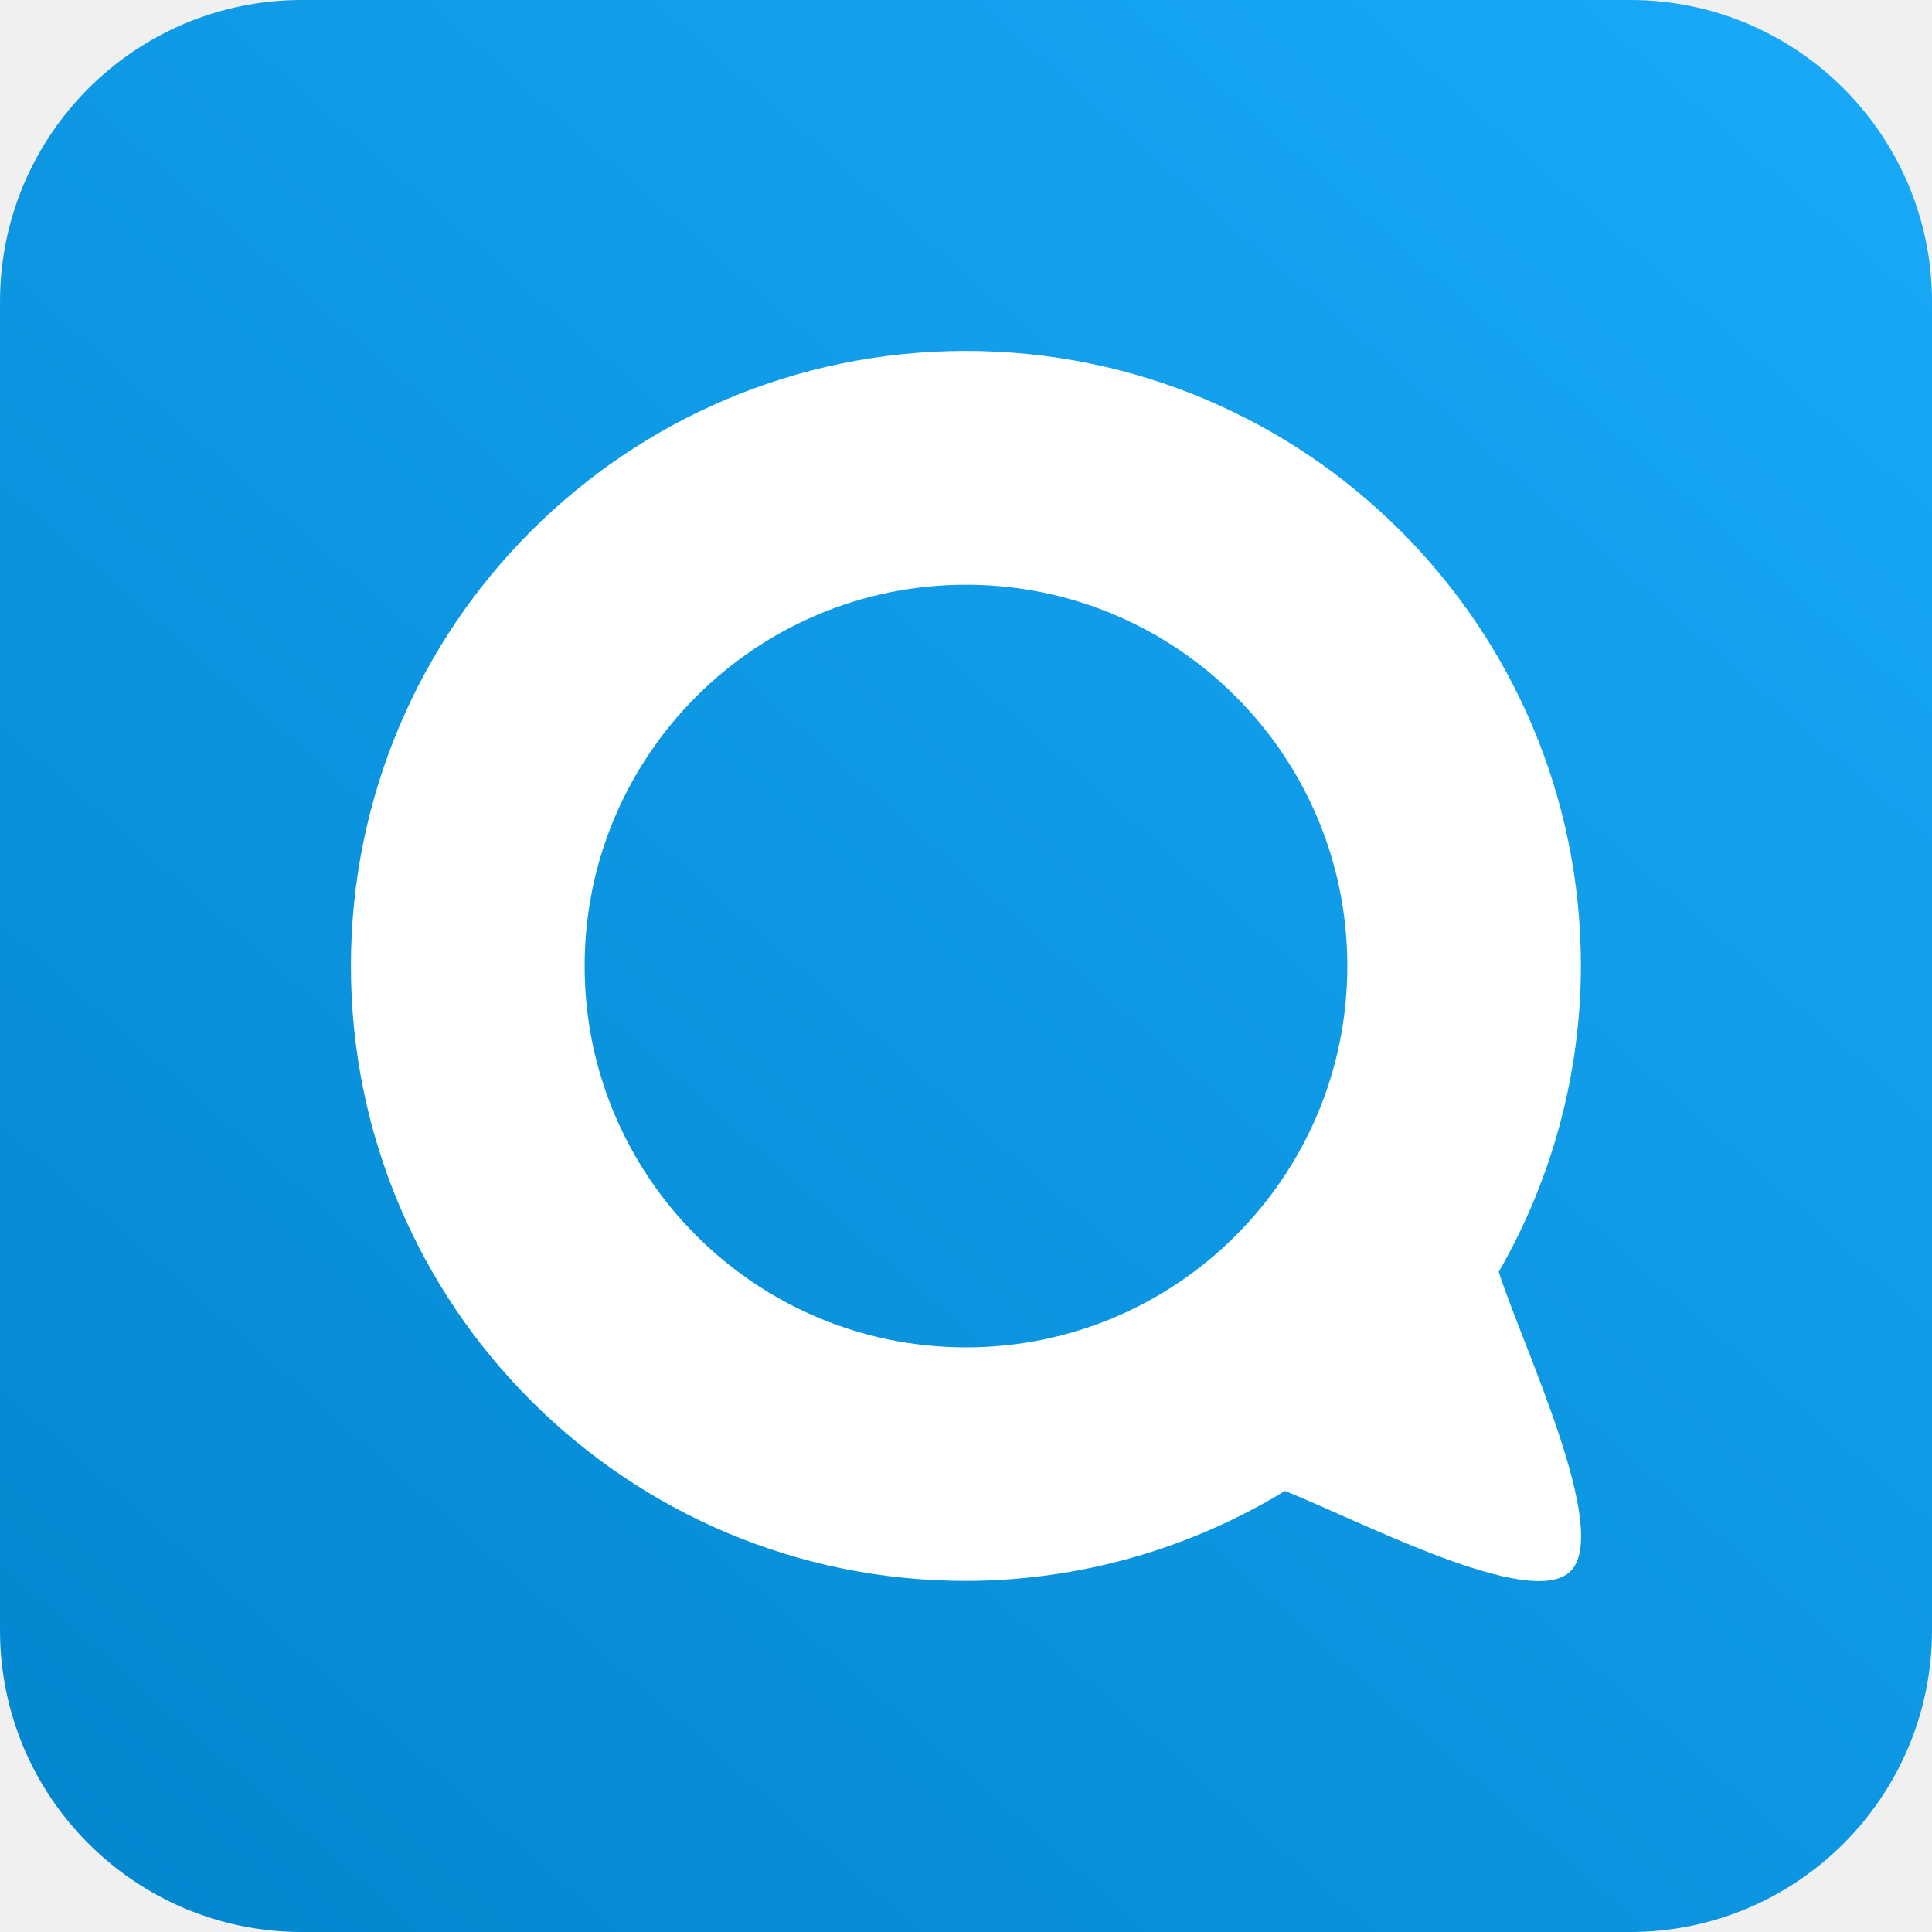
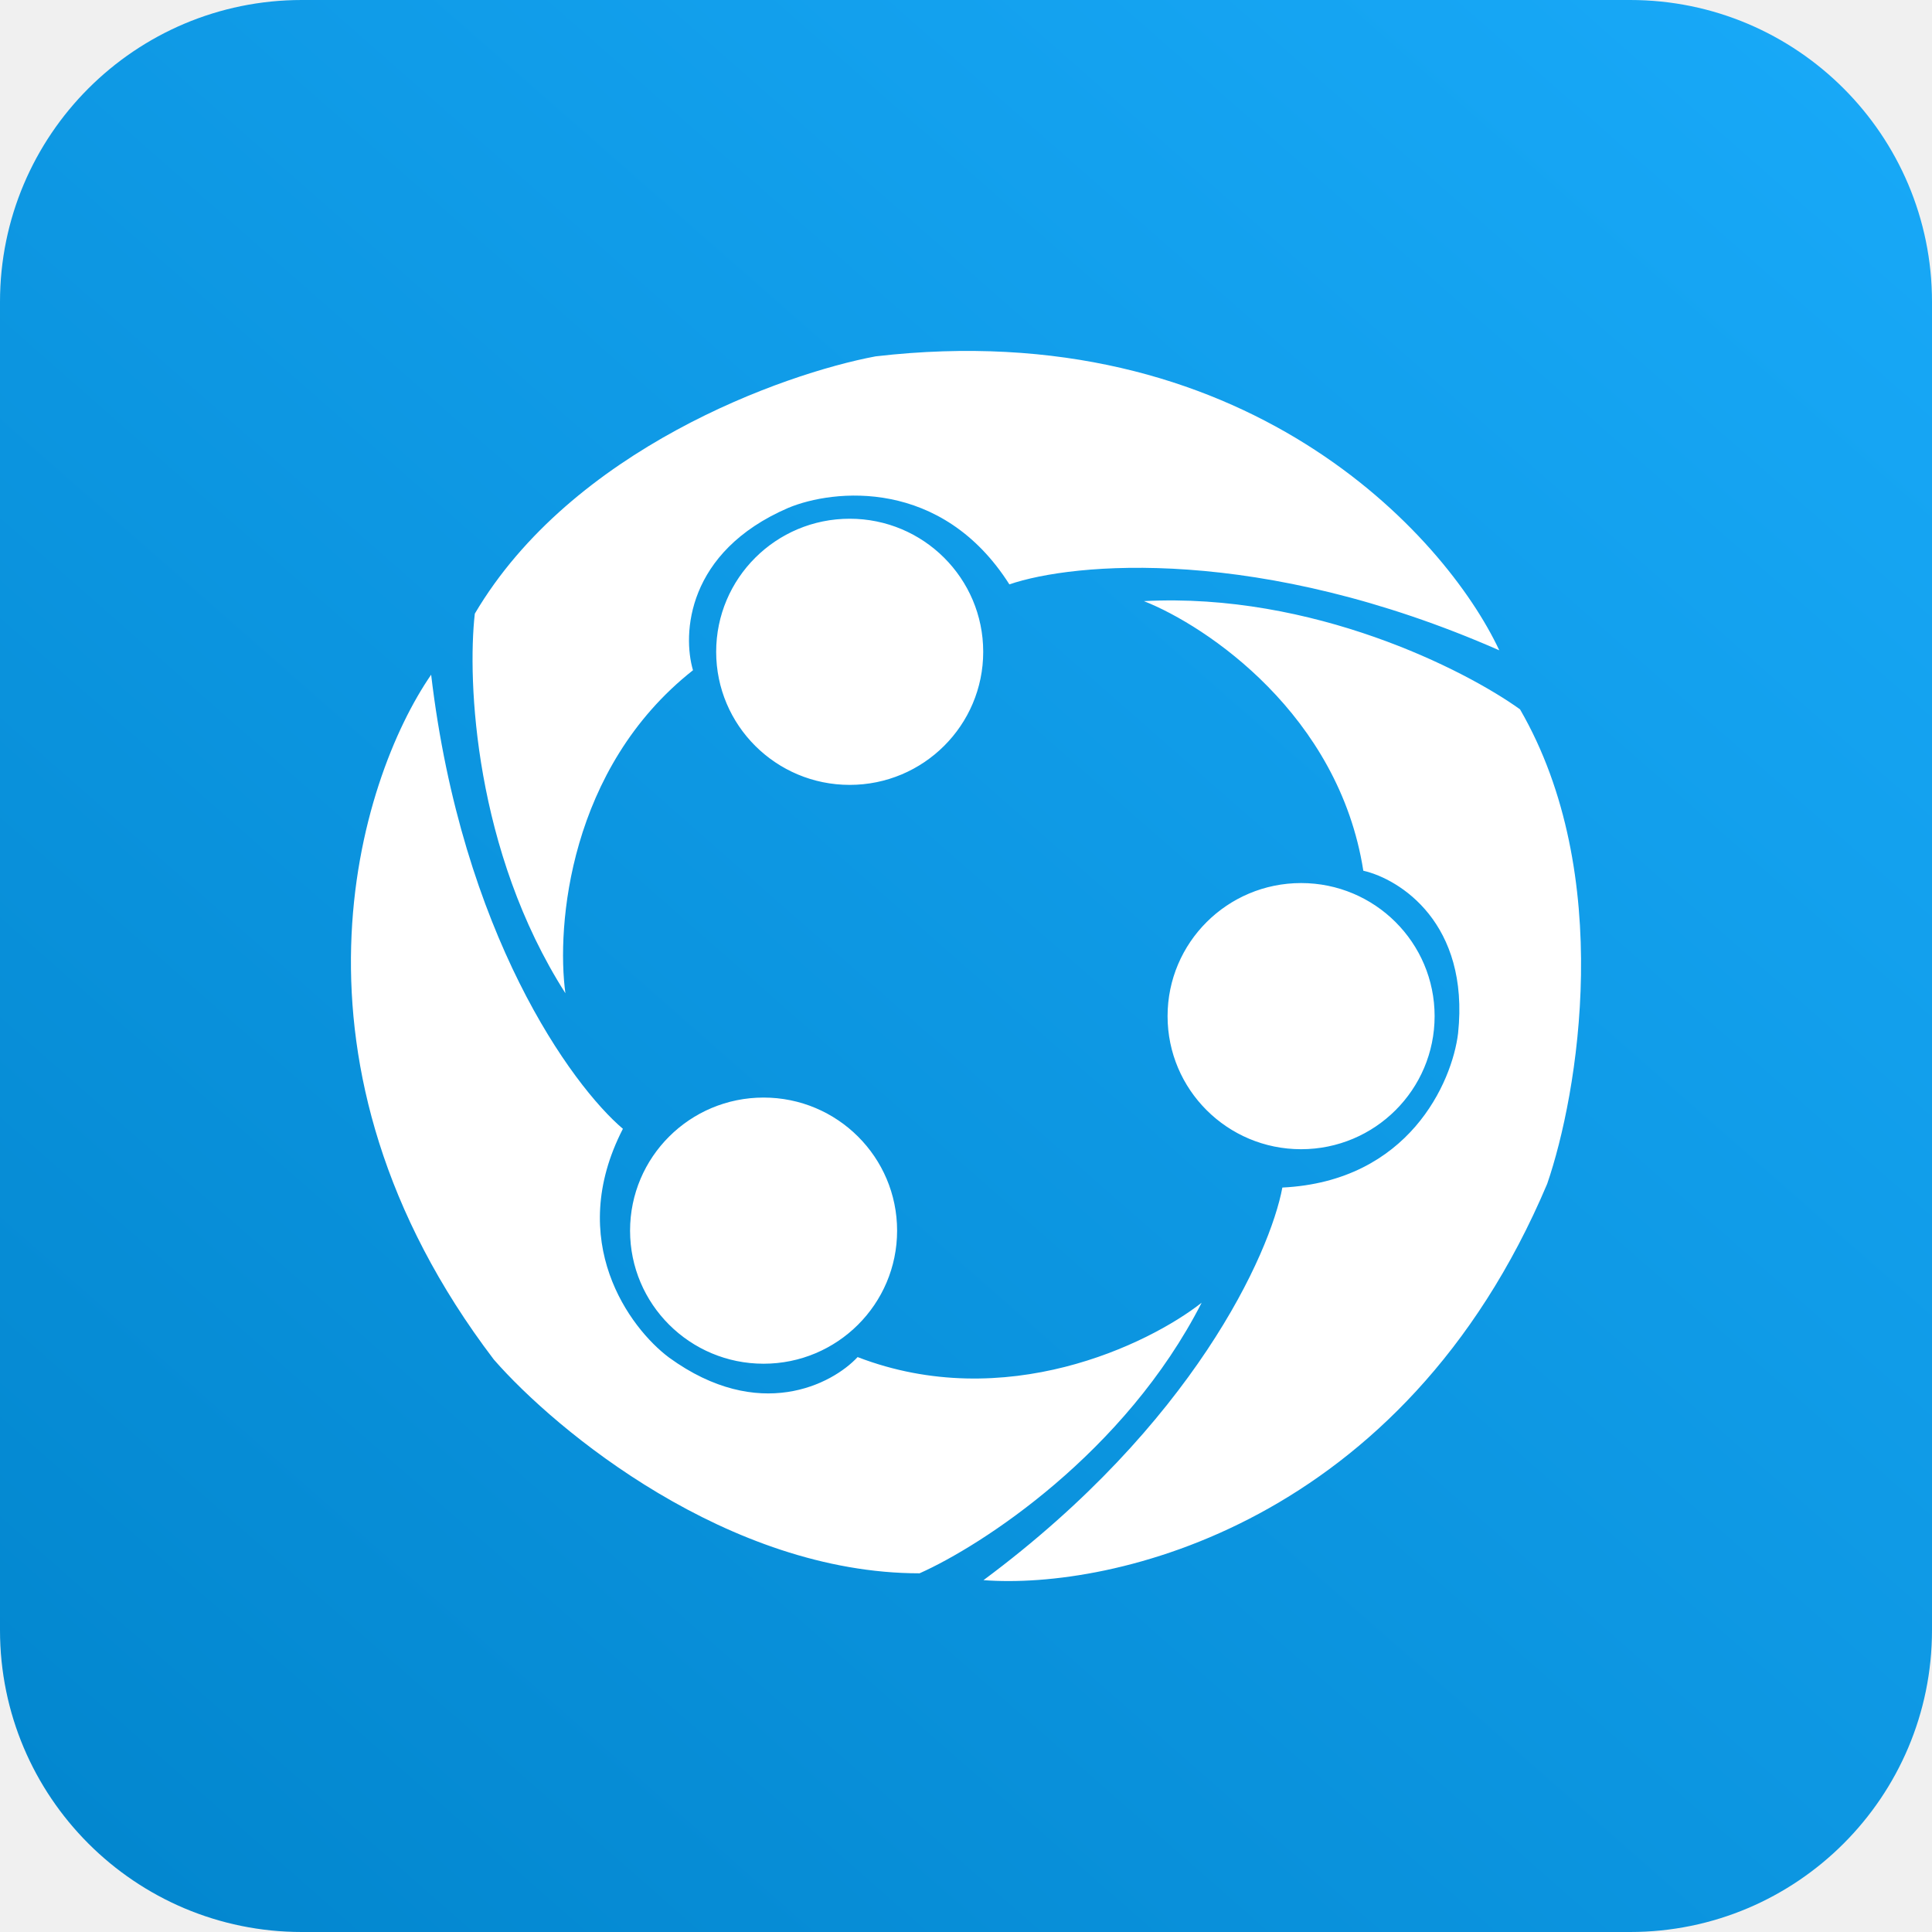
- <svg xmlns="http://www.w3.org/2000/svg" id="svg19" xml:space="preserve" viewBox="0 0 1024 1024" version="1.1" stroke-miterlimit="1.414" stroke-linejoin="round" fill-rule="evenodd" clip-rule="evenodd">
-   <defs id="defs15">
-     <linearGradient gradientUnits="userSpaceOnUse" gradientTransform="matrix(8.96 0 0 8.96 -7.8457e-5 .00019795)" y2="-7.6294e-6" y1="150" x2="150" x1="18.23" id="a">
-       <stop id="stop10" offset="0" stop-color="#0082c9" />
-       <stop id="stop12" offset="1" stop-color="#1cafff" />
+ <svg xmlns="http://www.w3.org/2000/svg" width="1024" height="1024" viewBox="0 0 1024 1024" fill="none">
+   <g clip-path="url(#clip0_206_14515)">
+     <path d="M864 0H160C71.634 0 0 71.634 0 160V864C0 952.366 71.634 1024 160 1024H864C952.366 1024 1024 952.366 1024 864V160C1024 71.634 952.366 0 864 0Z" fill="url(#paint0_linear_206_14515)" />
+     <path d="M606.295 318.604C695.769 313.91 776.479 354.98 805.649 375.971C856.272 463.455 836.389 580.013 820.038 627.471C743.645 808.175 589.029 842.727 521.27 837.512C632.588 754.852 673.139 664.368 679.68 629.427C746.654 626.167 769.676 573.625 772.815 547.68C778.963 489.27 741.945 465.932 722.585 461.499C709.635 378.839 639.651 331.772 606.295 318.604ZM228.514 357.609C244.734 495.029 303.075 575.342 330.152 598.289C299.543 657.742 333.685 703.896 354.614 719.541C402.229 754.091 441.079 733.752 454.553 719.28C532.777 749.398 608.645 712.631 636.9 690.467C596.219 770.128 520.219 819.281 487.386 833.884C386.139 833.884 294.703 758.394 261.739 720.584C142.833 564.26 190.056 413.411 228.514 357.609ZM404.715 581.729C443.799 581.729 475.483 613.309 475.483 652.265C475.483 691.22 443.799 722.8 404.715 722.8C365.631 722.8 333.947 691.22 333.947 652.265C333.947 613.309 365.631 581.73 404.715 581.729ZM689.606 468.038C728.691 468.038 760.375 499.618 760.375 538.573C760.375 577.529 728.69 609.108 689.606 609.108C650.523 609.108 618.839 577.528 618.839 538.573C618.839 499.618 650.522 468.038 689.606 468.038ZM464.098 188.876C659.527 166.19 765.875 283.27 794.653 344.679C667.637 288.877 568.614 298.134 534.996 309.737C499.154 253.283 441.86 259.15 417.791 269.189C363.767 292.527 361.674 336.204 367.299 355.239C301.502 407.13 294.83 490.964 299.67 526.427C251.532 451.068 247.608 360.845 251.663 325.252C303.071 238.159 414.783 198.133 464.098 188.876ZM450.353 274.937C489.437 274.937 521.121 306.516 521.121 345.472C521.121 384.427 489.437 416.006 450.353 416.006C411.269 416.006 379.585 384.427 379.585 345.472C379.585 306.516 411.269 274.937 450.353 274.937Z" fill="white" />
+   </g>
+   <defs>
+     <linearGradient id="paint0_linear_206_14515" x1="163.341" y1="1344" x2="1344" y2="0" gradientUnits="userSpaceOnUse">
+       <stop stop-color="#0082C9" />
+       <stop offset="1" stop-color="#1CAFFF" />
    </linearGradient>
+     <clipPath id="clip0_206_14515">
+       <rect width="1024" height="1024" fill="white" />
+     </clipPath>
  </defs>
-   <rect id="rect17" fill-rule="evenodd" fill="url(#a)" height="1024" width="1024" rx="160" />
-   <path style="fill:#ffffff" d="M 511.959,186 A 325.964,325.951 0 0 0 186,511.96 325.964,325.951 0 0 0 511.959,837.911 325.964,325.951 0 0 0 681.049,790.225 c 40.062,15.919 129.798,63.147 151.155,42.747 22.318,-21.312 -26.201,-121.618 -37.833,-158.891 A 325.964,325.951 0 0 0 837.915,511.958 325.964,325.951 0 0 0 511.96,186.011 Z m 0.037,123.923 A 202.118,202.112 0 0 1 714.114,512.035 202.118,202.112 0 0 1 511.996,714.132 202.118,202.112 0 0 1 309.879,512.035 202.118,202.112 0 0 1 511.996,309.923 Z" stroke-width="0.14" fill="#000" id="path25" />
</svg>
